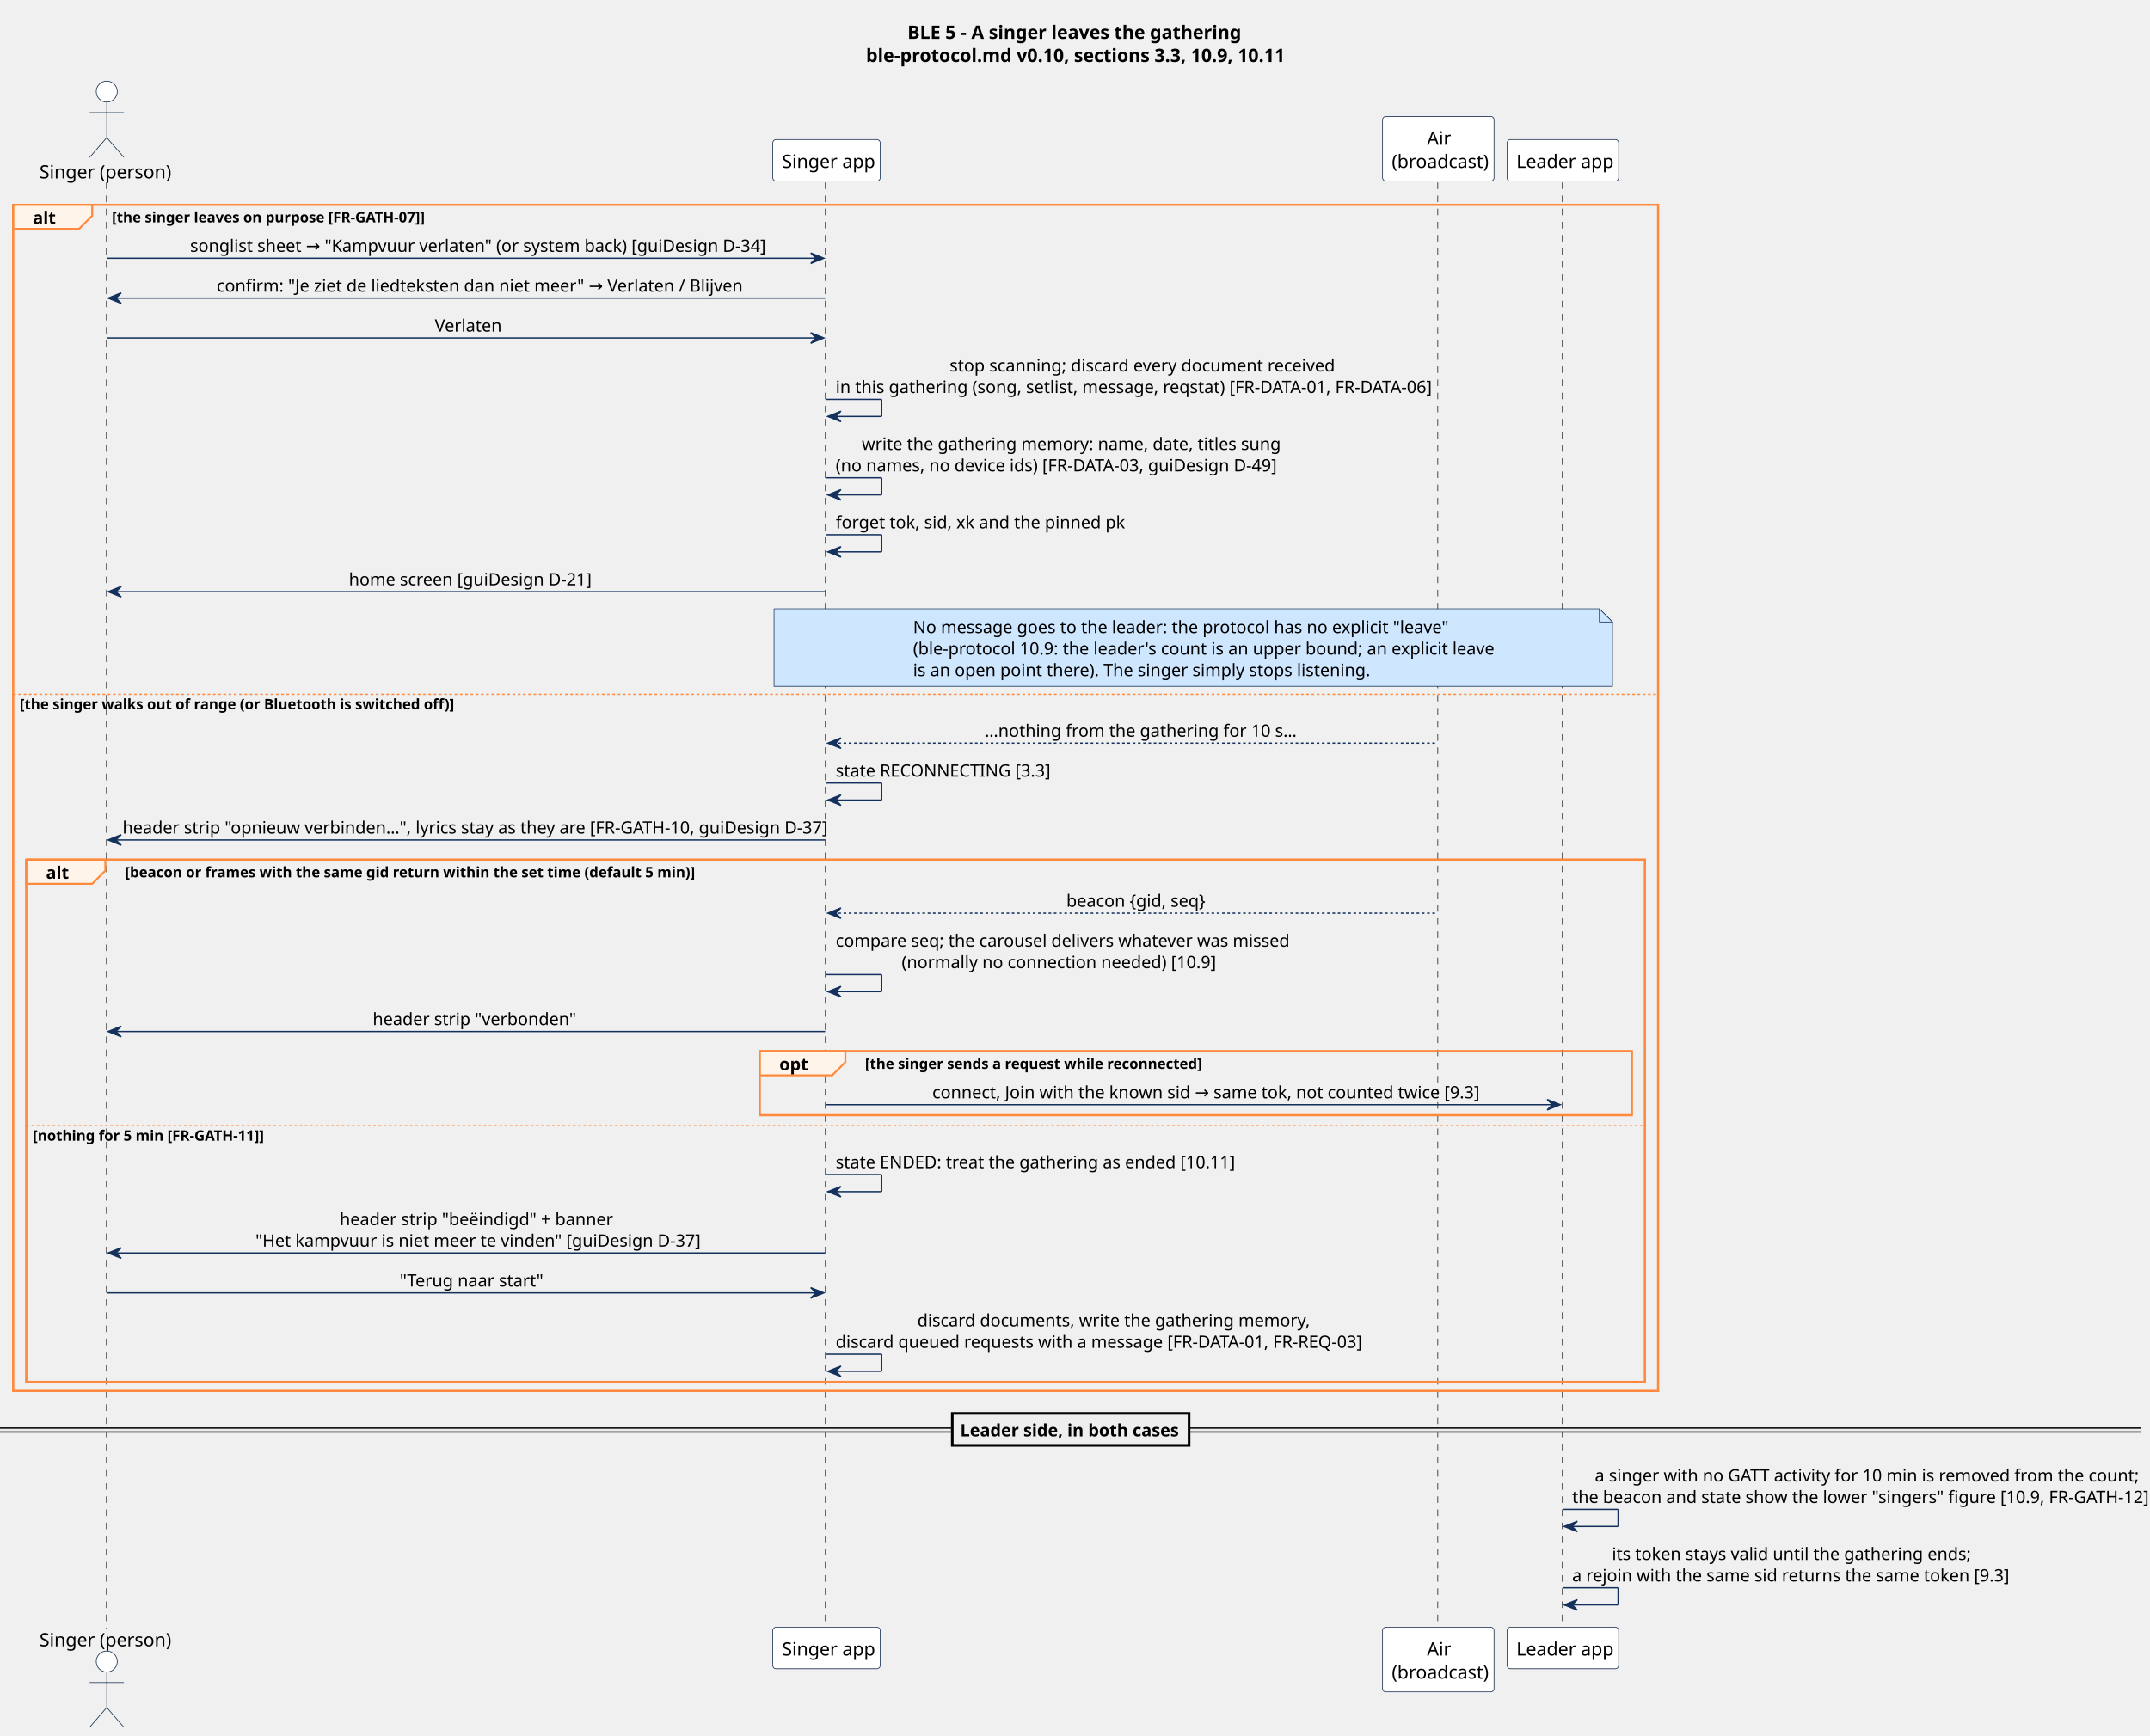
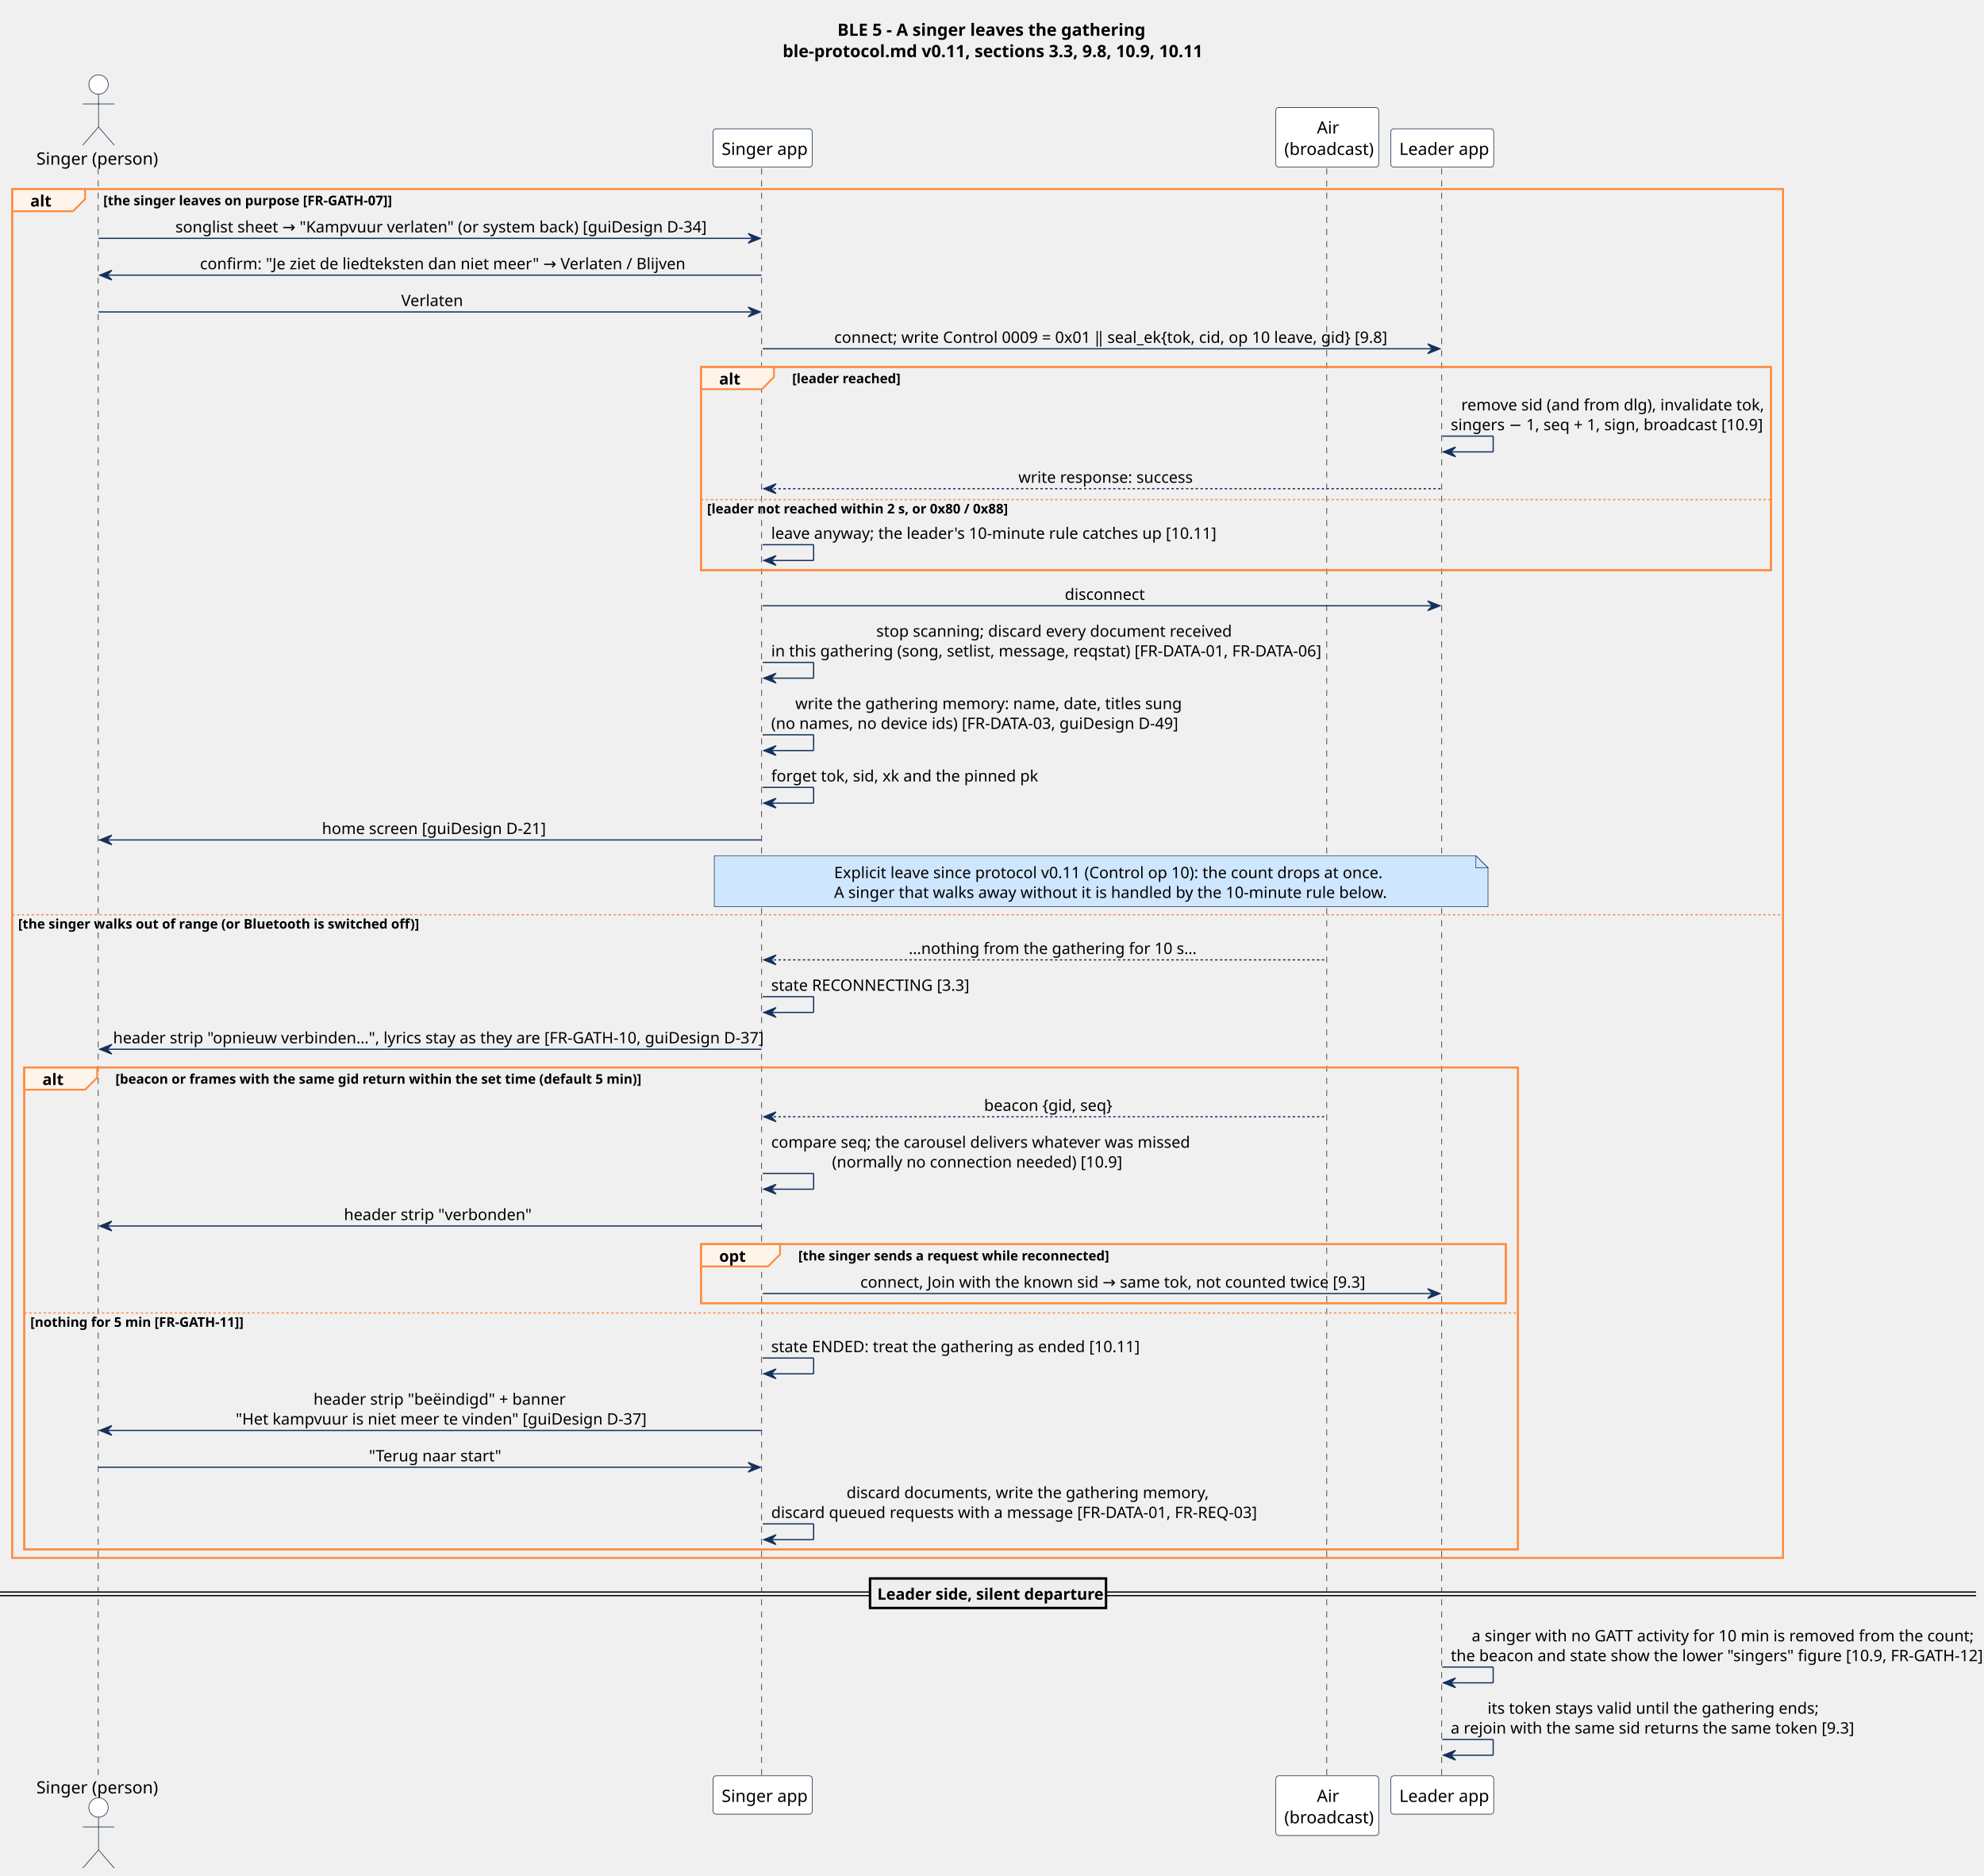
- <svg xmlns="http://www.w3.org/2000/svg" contentStyleType="text/css" height="1321px" preserveAspectRatio="none" style="width:1636px;height:1321px;background:#FFFFFF;" version="1.1" viewBox="0 0 1636 1321" width="1636px" zoomAndPan="magnify">
+ <svg xmlns="http://www.w3.org/2000/svg" contentStyleType="text/css" height="1547px" preserveAspectRatio="none" style="width:1636px;height:1547px;background:#FFFFFF;" version="1.1" viewBox="0 0 1636 1547" width="1636px" zoomAndPan="magnify">
  <defs />
  <g>
    <text fill="#000000" font-family="sans-serif" font-size="14" font-weight="bold" lengthAdjust="spacing" textLength="247.399" x="690.52" y="29.533">BLE 5 - A singer leaves the gathering</text>
-     <text fill="#000000" font-family="sans-serif" font-size="14" font-weight="bold" lengthAdjust="spacing" textLength="310.468" x="658.986" y="47.143">ble-protocol.md v0.10, sections 3.3, 10.9, 10.11</text>
-     <rect fill="none" height="902.867" style="stroke:#FF8A3D;stroke-width:1.5;" width="1251.698" x="10" y="155.828" />
-     <rect fill="none" height="397.406" style="stroke:#FF8A3D;stroke-width:1.5;" width="1231.698" x="20" y="654.289" />
-     <rect fill="none" height="48.703" style="stroke:#FF8A3D;stroke-width:1.5;" width="663.643" x="578.055" y="800.047" />
-     <line style="stroke:#181818;stroke-width:0.5;stroke-dasharray:5.0,5.0;" x1="81" x2="81" y1="138.828" y2="1239.453" />
-     <line style="stroke:#181818;stroke-width:0.5;stroke-dasharray:5.0,5.0;" x1="628.055" x2="628.055" y1="138.828" y2="1239.453" />
-     <line style="stroke:#181818;stroke-width:0.5;stroke-dasharray:5.0,5.0;" x1="1094.051" x2="1094.051" y1="138.828" y2="1239.453" />
-     <line style="stroke:#181818;stroke-width:0.5;stroke-dasharray:5.0,5.0;" x1="1188.857" x2="1188.857" y1="138.828" y2="1239.453" />
+     <text fill="#000000" font-family="sans-serif" font-size="14" font-weight="bold" lengthAdjust="spacing" textLength="337.709" x="645.366" y="47.143">ble-protocol.md v0.11, sections 3.3, 9.8, 10.9, 10.11</text>
+     <rect fill="none" height="1128.812" style="stroke:#FF8A3D;stroke-width:1.5;" width="1460.343" x="10" y="155.828" />
+     <rect fill="none" height="167.594" style="stroke:#FF8A3D;stroke-width:1.5;" width="882.288" x="578.055" y="302.586" />
+     <rect fill="none" height="397.406" style="stroke:#FF8A3D;stroke-width:1.5;" width="1231.698" x="20" y="880.234" />
+     <rect fill="none" height="48.703" style="stroke:#FF8A3D;stroke-width:1.5;" width="663.643" x="578.055" y="1025.992" />
+     <line style="stroke:#181818;stroke-width:0.5;stroke-dasharray:5.0,5.0;" x1="81" x2="81" y1="138.828" y2="1465.398" />
+     <line style="stroke:#181818;stroke-width:0.5;stroke-dasharray:5.0,5.0;" x1="628.055" x2="628.055" y1="138.828" y2="1465.398" />
+     <line style="stroke:#181818;stroke-width:0.5;stroke-dasharray:5.0,5.0;" x1="1094.051" x2="1094.051" y1="138.828" y2="1465.398" />
+     <line style="stroke:#181818;stroke-width:0.5;stroke-dasharray:5.0,5.0;" x1="1188.857" x2="1188.857" y1="138.828" y2="1465.398" />
    <text fill="#000000" font-family="sans-serif" font-size="14" lengthAdjust="spacing" textLength="96.489" x="30" y="135.752">Singer (person)</text>
    <ellipse cx="81.245" cy="69.719" fill="#FFFFFF" rx="8" ry="8" style="stroke:#0B2545;stroke-width:0.5;" />
    <path d="M81.245,77.719 L81.245,104.719 M68.245,85.719 L94.245,85.719 M81.245,104.719 L68.245,119.719 M81.245,104.719 L94.245,119.719 " fill="none" style="stroke:#0B2545;stroke-width:0.5;" />
-     <text fill="#000000" font-family="sans-serif" font-size="14" lengthAdjust="spacing" textLength="96.489" x="30" y="1252.986">Singer (person)</text>
-     <ellipse cx="81.245" cy="1264.562" fill="#FFFFFF" rx="8" ry="8" style="stroke:#0B2545;stroke-width:0.5;" />
-     <path d="M81.245,1272.562 L81.245,1299.562 M68.245,1280.562 L94.245,1280.562 M81.245,1299.562 L68.245,1314.562 M81.245,1299.562 L94.245,1314.562 " fill="none" style="stroke:#0B2545;stroke-width:0.5;" />
+     <text fill="#000000" font-family="sans-serif" font-size="14" lengthAdjust="spacing" textLength="96.489" x="30" y="1478.932">Singer (person)</text>
+     <ellipse cx="81.245" cy="1490.508" fill="#FFFFFF" rx="8" ry="8" style="stroke:#0B2545;stroke-width:0.5;" />
+     <path d="M81.245,1498.508 L81.245,1525.508 M68.245,1506.508 L94.245,1506.508 M81.245,1525.508 L68.245,1540.508 M81.245,1525.508 L94.245,1540.508 " fill="none" style="stroke:#0B2545;stroke-width:0.5;" />
    <rect fill="#FFFFFF" height="31.609" rx="2.5" ry="2.5" style="stroke:#0B2545;stroke-width:0.5;" width="81.717" x="588.055" y="106.219" />
    <text fill="#000000" font-family="sans-serif" font-size="14" lengthAdjust="spacing" textLength="67.717" x="595.055" y="127.752">Singer app</text>
-     <rect fill="#FFFFFF" height="31.609" rx="2.5" ry="2.5" style="stroke:#0B2545;stroke-width:0.5;" width="81.717" x="588.055" y="1238.453" />
-     <text fill="#000000" font-family="sans-serif" font-size="14" lengthAdjust="spacing" textLength="67.717" x="595.055" y="1259.986">Singer app</text>
+     <rect fill="#FFFFFF" height="31.609" rx="2.5" ry="2.5" style="stroke:#0B2545;stroke-width:0.5;" width="81.717" x="588.055" y="1464.398" />
+     <text fill="#000000" font-family="sans-serif" font-size="14" lengthAdjust="spacing" textLength="67.717" x="595.055" y="1485.932">Singer app</text>
    <rect fill="#FFFFFF" height="49.219" rx="2.5" ry="2.5" style="stroke:#0B2545;stroke-width:0.5;" width="84.807" x="1052.051" y="88.609" />
    <text fill="#000000" font-family="sans-serif" font-size="14" lengthAdjust="spacing" textLength="17.11" x="1085.899" y="110.143">Air</text>
    <text fill="#000000" font-family="sans-serif" font-size="14" lengthAdjust="spacing" textLength="70.807" x="1059.051" y="127.752">(broadcast)</text>
-     <rect fill="#FFFFFF" height="49.219" rx="2.5" ry="2.5" style="stroke:#0B2545;stroke-width:0.5;" width="84.807" x="1052.051" y="1238.453" />
-     <text fill="#000000" font-family="sans-serif" font-size="14" lengthAdjust="spacing" textLength="17.11" x="1085.899" y="1259.986">Air</text>
-     <text fill="#000000" font-family="sans-serif" font-size="14" lengthAdjust="spacing" textLength="70.807" x="1059.051" y="1277.596">(broadcast)</text>
+     <rect fill="#FFFFFF" height="49.219" rx="2.5" ry="2.5" style="stroke:#0B2545;stroke-width:0.5;" width="84.807" x="1052.051" y="1464.398" />
+     <text fill="#000000" font-family="sans-serif" font-size="14" lengthAdjust="spacing" textLength="17.11" x="1085.899" y="1485.932">Air</text>
+     <text fill="#000000" font-family="sans-serif" font-size="14" lengthAdjust="spacing" textLength="70.807" x="1059.051" y="1503.541">(broadcast)</text>
    <rect fill="#FFFFFF" height="31.609" rx="2.5" ry="2.5" style="stroke:#0B2545;stroke-width:0.5;" width="84.841" x="1146.857" y="106.219" />
    <text fill="#000000" font-family="sans-serif" font-size="14" lengthAdjust="spacing" textLength="70.841" x="1153.857" y="127.752">Leader app</text>
-     <rect fill="#FFFFFF" height="31.609" rx="2.5" ry="2.5" style="stroke:#0B2545;stroke-width:0.5;" width="84.841" x="1146.857" y="1238.453" />
-     <text fill="#000000" font-family="sans-serif" font-size="14" lengthAdjust="spacing" textLength="70.841" x="1153.857" y="1259.986">Leader app</text>
+     <rect fill="#FFFFFF" height="31.609" rx="2.5" ry="2.5" style="stroke:#0B2545;stroke-width:0.5;" width="84.841" x="1146.857" y="1464.398" />
+     <text fill="#000000" font-family="sans-serif" font-size="14" lengthAdjust="spacing" textLength="70.841" x="1153.857" y="1485.932">Leader app</text>
    <path d="M10,155.828 L70.171,155.828 L70.171,164.18 L60.171,174.18 L10,174.18 L10,155.828 " fill="#FFF4EA" style="stroke:#FF8A3D;stroke-width:1.5;" />
-     <rect fill="none" height="902.867" style="stroke:#FF8A3D;stroke-width:1.5;" width="1251.698" x="10" y="155.828" />
+     <rect fill="none" height="1128.812" style="stroke:#FF8A3D;stroke-width:1.5;" width="1460.343" x="10" y="155.828" />
    <text fill="#000000" font-family="sans-serif" font-size="13" font-weight="bold" lengthAdjust="spacing" textLength="15.171" x="25" y="170.323">alt</text>
    <text fill="#000000" font-family="sans-serif" font-size="11" font-weight="bold" lengthAdjust="spacing" textLength="238.364" x="85.171" y="169.247">[the singer leaves on purpose  [FR-GATH-07]]</text>
    <polygon fill="#13315C" points="616.914,192.531,626.914,196.531,616.914,200.531,620.914,196.531" style="stroke:#13315C;stroke-width:1;" />
    <line style="stroke:#13315C;stroke-width:1;" x1="81.245" x2="622.914" y1="196.531" y2="196.531" />
    <text fill="#000000" font-family="sans-serif" font-size="13" lengthAdjust="spacing" textLength="420.85" x="144.654" y="191.675">songlist sheet → "Kampvuur verlaten" (or system back)  [guiDesign D-34]</text>
    <polygon fill="#13315C" points="92.245,222.883,82.245,226.883,92.245,230.883,88.245,226.883" style="stroke:#13315C;stroke-width:1;" />
    <line style="stroke:#13315C;stroke-width:1;" x1="86.245" x2="627.914" y1="226.883" y2="226.883" />
    <text fill="#000000" font-family="sans-serif" font-size="13" lengthAdjust="spacing" textLength="380.415" x="164.872" y="222.026">confirm: "Je ziet de liedteksten dan niet meer" → Verlaten / Blijven</text>
    <polygon fill="#13315C" points="616.914,253.234,626.914,257.234,616.914,261.234,620.914,257.234" style="stroke:#13315C;stroke-width:1;" />
    <line style="stroke:#13315C;stroke-width:1;" x1="81.245" x2="622.914" y1="257.234" y2="257.234" />
    <text fill="#000000" font-family="sans-serif" font-size="13" lengthAdjust="spacing" textLength="48.42" x="330.869" y="252.378">Verlaten</text>
-     <line style="stroke:#13315C;stroke-width:1;" x1="628.914" x2="670.914" y1="303.938" y2="303.938" />
-     <line style="stroke:#13315C;stroke-width:1;" x1="670.914" x2="670.914" y1="303.938" y2="316.938" />
-     <line style="stroke:#13315C;stroke-width:1;" x1="629.914" x2="670.914" y1="316.938" y2="316.938" />
-     <polygon fill="#13315C" points="639.914,312.938,629.914,316.938,639.914,320.938,635.914,316.938" style="stroke:#13315C;stroke-width:1;" />
-     <text fill="#000000" font-family="sans-serif" font-size="13" lengthAdjust="spacing" textLength="278.205" x="722.581" y="282.729">stop scanning; discard every document received</text>
-     <text fill="#000000" font-family="sans-serif" font-size="13" lengthAdjust="spacing" textLength="451.541" x="635.914" y="299.081">in this gathering (song, setlist, message, reqstat)  [FR-DATA-01, FR-DATA-06]</text>
-     <line style="stroke:#13315C;stroke-width:1;" x1="628.914" x2="670.914" y1="363.641" y2="363.641" />
-     <line style="stroke:#13315C;stroke-width:1;" x1="670.914" x2="670.914" y1="363.641" y2="376.641" />
-     <line style="stroke:#13315C;stroke-width:1;" x1="629.914" x2="670.914" y1="376.641" y2="376.641" />
-     <polygon fill="#13315C" points="639.914,372.641,629.914,376.641,639.914,380.641,635.914,376.641" style="stroke:#13315C;stroke-width:1;" />
-     <text fill="#000000" font-family="sans-serif" font-size="13" lengthAdjust="spacing" textLength="295.534" x="655.769" y="342.433">write the gathering memory: name, date, titles sung</text>
-     <text fill="#000000" font-family="sans-serif" font-size="13" lengthAdjust="spacing" textLength="335.245" x="635.914" y="358.784">(no names, no device ids)  [FR-DATA-03, guiDesign D-49]</text>
-     <line style="stroke:#13315C;stroke-width:1;" x1="628.914" x2="670.914" y1="406.992" y2="406.992" />
-     <line style="stroke:#13315C;stroke-width:1;" x1="670.914" x2="670.914" y1="406.992" y2="419.992" />
-     <line style="stroke:#13315C;stroke-width:1;" x1="629.914" x2="670.914" y1="419.992" y2="419.992" />
-     <polygon fill="#13315C" points="639.914,415.992,629.914,419.992,639.914,423.992,635.914,419.992" style="stroke:#13315C;stroke-width:1;" />
-     <text fill="#000000" font-family="sans-serif" font-size="13" lengthAdjust="spacing" textLength="205.239" x="635.914" y="402.136">forget tok, sid, xk and the pinned pk</text>
-     <polygon fill="#13315C" points="92.245,446.344,82.245,450.344,92.245,454.344,88.245,450.344" style="stroke:#13315C;stroke-width:1;" />
-     <line style="stroke:#13315C;stroke-width:1;" x1="86.245" x2="627.914" y1="450.344" y2="450.344" />
-     <text fill="#000000" font-family="sans-serif" font-size="13" lengthAdjust="spacing" textLength="179.201" x="265.479" y="445.487">home screen  [guiDesign D-21]</text>
-     <path d="M589,463.344 L589,522.344 L1227,522.344 L1227,473.344 L1217,463.344 L589,463.344 " fill="#CFE6FF" style="stroke:#13315C;stroke-width:0.5;" />
-     <path d="M1217,463.344 L1217,473.344 L1227,473.344 L1217,463.344 " fill="#CFE6FF" style="stroke:#13315C;stroke-width:0.5;" />
-     <text fill="#000000" font-family="sans-serif" font-size="13" lengthAdjust="spacing" textLength="385.734" x="694.809" y="481.839">No message goes to the leader: the protocol has no explicit "leave"</text>
-     <text fill="#000000" font-family="sans-serif" font-size="13" lengthAdjust="spacing" textLength="418.025" x="694.809" y="498.19">(ble-protocol 10.9: the leader's count is an upper bound; an explicit leave</text>
-     <text fill="#000000" font-family="sans-serif" font-size="13" lengthAdjust="spacing" textLength="328.06" x="694.809" y="514.542">is an open point there). The singer simply stops listening.</text>
-     <line style="stroke:#FF8A3D;stroke-width:1;stroke-dasharray:2.0,2.0;" x1="10" x2="1261.698" y1="528.398" y2="528.398" />
-     <text fill="#000000" font-family="sans-serif" font-size="11" font-weight="bold" lengthAdjust="spacing" textLength="314.735" x="15" y="539.817">[the singer walks out of range (or Bluetooth is switched off)]</text>
-     <polygon fill="#13315C" points="639.914,561.586,629.914,565.586,639.914,569.586,635.914,565.586" style="stroke:#13315C;stroke-width:1;" />
-     <line style="stroke:#13315C;stroke-width:1;stroke-dasharray:2.0,2.0;" x1="633.914" x2="1093.454" y1="565.586" y2="565.586" />
-     <text fill="#000000" font-family="sans-serif" font-size="13" lengthAdjust="spacing" textLength="224.732" x="749.318" y="560.73">…nothing from the gathering for 10 s…</text>
-     <line style="stroke:#13315C;stroke-width:1;" x1="628.914" x2="670.914" y1="595.938" y2="595.938" />
-     <line style="stroke:#13315C;stroke-width:1;" x1="670.914" x2="670.914" y1="595.938" y2="608.938" />
-     <line style="stroke:#13315C;stroke-width:1;" x1="629.914" x2="670.914" y1="608.938" y2="608.938" />
-     <polygon fill="#13315C" points="639.914,604.938,629.914,608.938,639.914,612.938,635.914,608.938" style="stroke:#13315C;stroke-width:1;" />
-     <text fill="#000000" font-family="sans-serif" font-size="13" lengthAdjust="spacing" textLength="169.762" x="635.914" y="591.081">state RECONNECTING  [3.3]</text>
-     <polygon fill="#13315C" points="92.245,635.289,82.245,639.289,92.245,643.289,88.245,639.289" style="stroke:#13315C;stroke-width:1;" />
-     <line style="stroke:#13315C;stroke-width:1;" x1="86.245" x2="627.914" y1="639.289" y2="639.289" />
-     <text fill="#000000" font-family="sans-serif" font-size="13" lengthAdjust="spacing" textLength="523.669" x="93.245" y="634.433">header strip "opnieuw verbinden…", lyrics stay as they are  [FR-GATH-10, guiDesign D-37]</text>
-     <path d="M20,654.289 L80.171,654.289 L80.171,662.641 L70.171,672.641 L20,672.641 L20,654.289 " fill="#FFF4EA" style="stroke:#FF8A3D;stroke-width:1.5;" />
-     <rect fill="none" height="397.406" style="stroke:#FF8A3D;stroke-width:1.5;" width="1231.698" x="20" y="654.289" />
-     <text fill="#000000" font-family="sans-serif" font-size="13" font-weight="bold" lengthAdjust="spacing" textLength="15.171" x="35" y="668.784">alt</text>
-     <text fill="#000000" font-family="sans-serif" font-size="11" font-weight="bold" lengthAdjust="spacing" textLength="406.447" x="95.171" y="667.708">[beacon or frames with the same gid return within the set time (default 5 min)]</text>
-     <polygon fill="#13315C" points="639.914,690.992,629.914,694.992,639.914,698.992,635.914,694.992" style="stroke:#13315C;stroke-width:1;" />
-     <line style="stroke:#13315C;stroke-width:1;stroke-dasharray:2.0,2.0;" x1="633.914" x2="1093.454" y1="694.992" y2="694.992" />
-     <text fill="#000000" font-family="sans-serif" font-size="13" lengthAdjust="spacing" textLength="100.477" x="811.445" y="690.136">beacon {gid, seq}</text>
-     <line style="stroke:#13315C;stroke-width:1;" x1="628.914" x2="670.914" y1="741.695" y2="741.695" />
-     <line style="stroke:#13315C;stroke-width:1;" x1="670.914" x2="670.914" y1="741.695" y2="754.695" />
-     <line style="stroke:#13315C;stroke-width:1;" x1="629.914" x2="670.914" y1="754.695" y2="754.695" />
-     <polygon fill="#13315C" points="639.914,750.695,629.914,754.695,639.914,758.695,635.914,754.695" style="stroke:#13315C;stroke-width:1;" />
-     <text fill="#000000" font-family="sans-serif" font-size="13" lengthAdjust="spacing" textLength="329.481" x="635.914" y="720.487">compare seq; the carousel delivers whatever was missed</text>
-     <text fill="#000000" font-family="sans-serif" font-size="13" lengthAdjust="spacing" textLength="229.087" x="686.111" y="736.839">(normally no connection needed)  [10.9]</text>
-     <polygon fill="#13315C" points="92.245,781.047,82.245,785.047,92.245,789.047,88.245,785.047" style="stroke:#13315C;stroke-width:1;" />
-     <line style="stroke:#13315C;stroke-width:1;" x1="86.245" x2="627.914" y1="785.047" y2="785.047" />
-     <text fill="#000000" font-family="sans-serif" font-size="13" lengthAdjust="spacing" textLength="142.93" x="283.614" y="780.19">header strip "verbonden"</text>
-     <path d="M578.055,800.047 L643.266,800.047 L643.266,808.398 L633.266,818.398 L578.055,818.398 L578.055,800.047 " fill="#FFF4EA" style="stroke:#FF8A3D;stroke-width:1.5;" />
-     <rect fill="none" height="48.703" style="stroke:#FF8A3D;stroke-width:1.5;" width="663.643" x="578.055" y="800.047" />
-     <text fill="#000000" font-family="sans-serif" font-size="13" font-weight="bold" lengthAdjust="spacing" textLength="20.211" x="593.055" y="814.542">opt</text>
-     <text fill="#000000" font-family="sans-serif" font-size="11" font-weight="bold" lengthAdjust="spacing" textLength="245.733" x="658.266" y="813.466">[the singer sends a request while reconnected]</text>
-     <polygon fill="#13315C" points="1177.278,836.75,1187.278,840.75,1177.278,844.75,1181.278,840.75" style="stroke:#13315C;stroke-width:1;" />
-     <line style="stroke:#13315C;stroke-width:1;" x1="628.914" x2="1183.278" y1="840.75" y2="840.75" />
-     <text fill="#000000" font-family="sans-serif" font-size="13" lengthAdjust="spacing" textLength="399.382" x="709.405" y="835.894">connect, Join with the known sid → same tok, not counted twice  [9.3]</text>
-     <line style="stroke:#FF8A3D;stroke-width:1;stroke-dasharray:2.0,2.0;" x1="20" x2="1251.698" y1="856.75" y2="856.75" />
-     <text fill="#000000" font-family="sans-serif" font-size="11" font-weight="bold" lengthAdjust="spacing" textLength="175.973" x="25" y="868.169">[nothing for 5 min  [FR-GATH-11]]</text>
-     <line style="stroke:#13315C;stroke-width:1;" x1="628.914" x2="670.914" y1="893.938" y2="893.938" />
-     <line style="stroke:#13315C;stroke-width:1;" x1="670.914" x2="670.914" y1="893.938" y2="906.938" />
-     <line style="stroke:#13315C;stroke-width:1;" x1="629.914" x2="670.914" y1="906.938" y2="906.938" />
-     <polygon fill="#13315C" points="639.914,902.938,629.914,906.938,639.914,910.938,635.914,906.938" style="stroke:#13315C;stroke-width:1;" />
-     <text fill="#000000" font-family="sans-serif" font-size="13" lengthAdjust="spacing" textLength="294.125" x="635.914" y="889.081">state ENDED: treat the gathering as ended  [10.11]</text>
-     <polygon fill="#13315C" points="92.245,949.641,82.245,953.641,92.245,957.641,88.245,953.641" style="stroke:#13315C;stroke-width:1;" />
-     <line style="stroke:#13315C;stroke-width:1;" x1="86.245" x2="627.914" y1="953.641" y2="953.641" />
-     <text fill="#000000" font-family="sans-serif" font-size="13" lengthAdjust="spacing" textLength="193.172" x="258.493" y="932.433">header strip "beëindigd" + banner</text>
-     <text fill="#000000" font-family="sans-serif" font-size="13" lengthAdjust="spacing" textLength="321.375" x="194.391" y="948.784">"Het kampvuur is niet meer te vinden"  [guiDesign D-37]</text>
-     <polygon fill="#13315C" points="616.914,979.992,626.914,983.992,616.914,987.992,620.914,983.992" style="stroke:#13315C;stroke-width:1;" />
-     <line style="stroke:#13315C;stroke-width:1;" x1="81.245" x2="622.914" y1="983.992" y2="983.992" />
-     <text fill="#000000" font-family="sans-serif" font-size="13" lengthAdjust="spacing" textLength="101.715" x="304.222" y="979.136">"Terug naar start"</text>
-     <line style="stroke:#13315C;stroke-width:1;" x1="628.914" x2="670.914" y1="1030.695" y2="1030.695" />
-     <line style="stroke:#13315C;stroke-width:1;" x1="670.914" x2="670.914" y1="1030.695" y2="1043.695" />
-     <line style="stroke:#13315C;stroke-width:1;" x1="629.914" x2="670.914" y1="1043.695" y2="1043.695" />
-     <polygon fill="#13315C" points="639.914,1039.695,629.914,1043.695,639.914,1047.695,635.914,1043.695" style="stroke:#13315C;stroke-width:1;" />
-     <text fill="#000000" font-family="sans-serif" font-size="13" lengthAdjust="spacing" textLength="277.456" x="698.041" y="1009.487">discard documents, write the gathering memory,</text>
-     <text fill="#000000" font-family="sans-serif" font-size="13" lengthAdjust="spacing" textLength="401.711" x="635.914" y="1025.839">discard queued requests with a message  [FR-DATA-01, FR-REQ-03]</text>
-     <rect fill="#EEEEEE" height="3" style="stroke:#EEEEEE;stroke-width:1;" width="1629.44" x="0" y="1086.871" />
-     <line style="stroke:#000000;stroke-width:1;" x1="0" x2="1629.44" y1="1086.871" y2="1086.871" />
-     <line style="stroke:#000000;stroke-width:1;" x1="0" x2="1629.44" y1="1089.871" y2="1089.871" />
-     <rect fill="#EEEEEE" height="24.352" style="stroke:#000000;stroke-width:2;" width="180.169" x="724.636" y="1075.695" />
-     <text fill="#000000" font-family="sans-serif" font-size="13" font-weight="bold" lengthAdjust="spacing" textLength="162.557" x="730.636" y="1093.19">Leader side, in both cases</text>
-     <line style="stroke:#13315C;stroke-width:1;" x1="1189.278" x2="1231.278" y1="1148.75" y2="1148.75" />
-     <line style="stroke:#13315C;stroke-width:1;" x1="1231.278" x2="1231.278" y1="1148.75" y2="1161.75" />
-     <line style="stroke:#13315C;stroke-width:1;" x1="1190.278" x2="1231.278" y1="1161.75" y2="1161.75" />
-     <polygon fill="#13315C" points="1200.278,1157.75,1190.278,1161.75,1200.278,1165.75,1196.278,1161.75" style="stroke:#13315C;stroke-width:1;" />
-     <text fill="#000000" font-family="sans-serif" font-size="13" lengthAdjust="spacing" textLength="391.593" x="1213.562" y="1127.542">a singer with no GATT activity for 10 min is removed from the count;</text>
-     <text fill="#000000" font-family="sans-serif" font-size="13" lengthAdjust="spacing" textLength="426.163" x="1196.278" y="1143.894">the beacon and state show the lower "singers" figure  [10.9, FR-GATH-12]</text>
-     <line style="stroke:#13315C;stroke-width:1;" x1="1189.278" x2="1231.278" y1="1208.453" y2="1208.453" />
-     <line style="stroke:#13315C;stroke-width:1;" x1="1231.278" x2="1231.278" y1="1208.453" y2="1221.453" />
-     <line style="stroke:#13315C;stroke-width:1;" x1="1190.278" x2="1231.278" y1="1221.453" y2="1221.453" />
-     <polygon fill="#13315C" points="1200.278,1217.453,1190.278,1221.453,1200.278,1225.453,1196.278,1221.453" style="stroke:#13315C;stroke-width:1;" />
-     <text fill="#000000" font-family="sans-serif" font-size="13" lengthAdjust="spacing" textLength="255.093" x="1226.617" y="1187.245">its token stays valid until the gathering ends;</text>
-     <text fill="#000000" font-family="sans-serif" font-size="13" lengthAdjust="spacing" textLength="315.771" x="1196.278" y="1203.597">a rejoin with the same sid returns the same token  [9.3]</text>
+     <polygon fill="#13315C" points="1177.278,283.586,1187.278,287.586,1177.278,291.586,1181.278,287.586" style="stroke:#13315C;stroke-width:1;" />
+     <line style="stroke:#13315C;stroke-width:1;" x1="628.914" x2="1183.278" y1="287.586" y2="287.586" />
+     <text fill="#000000" font-family="sans-serif" font-size="13" lengthAdjust="spacing" textLength="442.368" x="687.912" y="282.729">connect; write Control 0009 = 0x01 ‖ seal_ek{tok, cid, op 10 leave, gid}  [9.8]</text>
+     <path d="M578.055,302.586 L638.226,302.586 L638.226,310.938 L628.226,320.938 L578.055,320.938 L578.055,302.586 " fill="#FFF4EA" style="stroke:#FF8A3D;stroke-width:1.5;" />
+     <rect fill="none" height="167.594" style="stroke:#FF8A3D;stroke-width:1.5;" width="882.288" x="578.055" y="302.586" />
+     <text fill="#000000" font-family="sans-serif" font-size="13" font-weight="bold" lengthAdjust="spacing" textLength="15.171" x="593.055" y="317.081">alt</text>
+     <text fill="#000000" font-family="sans-serif" font-size="11" font-weight="bold" lengthAdjust="spacing" textLength="84.981" x="653.226" y="316.005">[leader reached]</text>
+     <line style="stroke:#13315C;stroke-width:1;" x1="1189.278" x2="1231.278" y1="359.641" y2="359.641" />
+     <line style="stroke:#13315C;stroke-width:1;" x1="1231.278" x2="1231.278" y1="359.641" y2="372.641" />
+     <line style="stroke:#13315C;stroke-width:1;" x1="1190.278" x2="1231.278" y1="372.641" y2="372.641" />
+     <polygon fill="#13315C" points="1200.278,368.641,1190.278,372.641,1200.278,376.641,1196.278,372.641" style="stroke:#13315C;stroke-width:1;" />
+     <text fill="#000000" font-family="sans-serif" font-size="13" lengthAdjust="spacing" textLength="234.825" x="1204.898" y="338.433">remove sid (and from dlg), invalidate tok,</text>
+     <text fill="#000000" font-family="sans-serif" font-size="13" lengthAdjust="spacing" textLength="252.065" x="1196.278" y="354.784">singers − 1, seq + 1, sign, broadcast  [10.9]</text>
+     <polygon fill="#13315C" points="639.914,398.992,629.914,402.992,639.914,406.992,635.914,402.992" style="stroke:#13315C;stroke-width:1;" />
+     <line style="stroke:#13315C;stroke-width:1;stroke-dasharray:2.0,2.0;" x1="633.914" x2="1188.278" y1="402.992" y2="402.992" />
+     <text fill="#000000" font-family="sans-serif" font-size="13" lengthAdjust="spacing" textLength="138.722" x="839.735" y="398.136">write response: success</text>
+     <line style="stroke:#FF8A3D;stroke-width:1;stroke-dasharray:2.0,2.0;" x1="578.055" x2="1460.343" y1="411.992" y2="411.992" />
+     <text fill="#000000" font-family="sans-serif" font-size="11" font-weight="bold" lengthAdjust="spacing" textLength="236.591" x="583.055" y="423.411">[leader not reached within 2 s, or 0x80 / 0x88]</text>
+     <line style="stroke:#13315C;stroke-width:1;" x1="628.914" x2="670.914" y1="449.18" y2="449.18" />
+     <line style="stroke:#13315C;stroke-width:1;" x1="670.914" x2="670.914" y1="449.18" y2="462.18" />
+     <line style="stroke:#13315C;stroke-width:1;" x1="629.914" x2="670.914" y1="462.18" y2="462.18" />
+     <polygon fill="#13315C" points="639.914,458.18,629.914,462.18,639.914,466.18,635.914,462.18" style="stroke:#13315C;stroke-width:1;" />
+     <text fill="#000000" font-family="sans-serif" font-size="13" lengthAdjust="spacing" textLength="352.968" x="635.914" y="444.323">leave anyway; the leader's 10-minute rule catches up  [10.11]</text>
+     <polygon fill="#13315C" points="1177.278,495.531,1187.278,499.531,1177.278,503.531,1181.278,499.531" style="stroke:#13315C;stroke-width:1;" />
+     <line style="stroke:#13315C;stroke-width:1;" x1="628.914" x2="1183.278" y1="499.531" y2="499.531" />
+     <text fill="#000000" font-family="sans-serif" font-size="13" lengthAdjust="spacing" textLength="62.15" x="878.021" y="494.675">disconnect</text>
+     <line style="stroke:#13315C;stroke-width:1;" x1="628.914" x2="670.914" y1="546.234" y2="546.234" />
+     <line style="stroke:#13315C;stroke-width:1;" x1="670.914" x2="670.914" y1="546.234" y2="559.234" />
+     <line style="stroke:#13315C;stroke-width:1;" x1="629.914" x2="670.914" y1="559.234" y2="559.234" />
+     <polygon fill="#13315C" points="639.914,555.234,629.914,559.234,639.914,563.234,635.914,559.234" style="stroke:#13315C;stroke-width:1;" />
+     <text fill="#000000" font-family="sans-serif" font-size="13" lengthAdjust="spacing" textLength="278.205" x="722.581" y="525.026">stop scanning; discard every document received</text>
+     <text fill="#000000" font-family="sans-serif" font-size="13" lengthAdjust="spacing" textLength="451.541" x="635.914" y="541.378">in this gathering (song, setlist, message, reqstat)  [FR-DATA-01, FR-DATA-06]</text>
+     <line style="stroke:#13315C;stroke-width:1;" x1="628.914" x2="670.914" y1="605.938" y2="605.938" />
+     <line style="stroke:#13315C;stroke-width:1;" x1="670.914" x2="670.914" y1="605.938" y2="618.938" />
+     <line style="stroke:#13315C;stroke-width:1;" x1="629.914" x2="670.914" y1="618.938" y2="618.938" />
+     <polygon fill="#13315C" points="639.914,614.938,629.914,618.938,639.914,622.938,635.914,618.938" style="stroke:#13315C;stroke-width:1;" />
+     <text fill="#000000" font-family="sans-serif" font-size="13" lengthAdjust="spacing" textLength="295.534" x="655.769" y="584.73">write the gathering memory: name, date, titles sung</text>
+     <text fill="#000000" font-family="sans-serif" font-size="13" lengthAdjust="spacing" textLength="335.245" x="635.914" y="601.081">(no names, no device ids)  [FR-DATA-03, guiDesign D-49]</text>
+     <line style="stroke:#13315C;stroke-width:1;" x1="628.914" x2="670.914" y1="649.289" y2="649.289" />
+     <line style="stroke:#13315C;stroke-width:1;" x1="670.914" x2="670.914" y1="649.289" y2="662.289" />
+     <line style="stroke:#13315C;stroke-width:1;" x1="629.914" x2="670.914" y1="662.289" y2="662.289" />
+     <polygon fill="#13315C" points="639.914,658.289,629.914,662.289,639.914,666.289,635.914,662.289" style="stroke:#13315C;stroke-width:1;" />
+     <text fill="#000000" font-family="sans-serif" font-size="13" lengthAdjust="spacing" textLength="205.239" x="635.914" y="644.433">forget tok, sid, xk and the pinned pk</text>
+     <polygon fill="#13315C" points="92.245,688.641,82.245,692.641,92.245,696.641,88.245,692.641" style="stroke:#13315C;stroke-width:1;" />
+     <line style="stroke:#13315C;stroke-width:1;" x1="86.245" x2="627.914" y1="692.641" y2="692.641" />
+     <text fill="#000000" font-family="sans-serif" font-size="13" lengthAdjust="spacing" textLength="179.201" x="265.479" y="687.784">home screen  [guiDesign D-21]</text>
+     <path d="M589,705.641 L589,747.641 L1227,747.641 L1227,715.641 L1217,705.641 L589,705.641 " fill="#CFE6FF" style="stroke:#13315C;stroke-width:0.5;" />
+     <path d="M1217,705.641 L1217,715.641 L1227,715.641 L1217,705.641 " fill="#CFE6FF" style="stroke:#13315C;stroke-width:0.5;" />
+     <text fill="#000000" font-family="sans-serif" font-size="13" lengthAdjust="spacing" textLength="432.129" x="687.757" y="724.136">Explicit leave since protocol v0.11 (Control op 10): the count drops at once.</text>
+     <text fill="#000000" font-family="sans-serif" font-size="13" lengthAdjust="spacing" textLength="427.781" x="687.757" y="740.487">A singer that walks away without it is handled by the 10-minute rule below.</text>
+     <line style="stroke:#FF8A3D;stroke-width:1;stroke-dasharray:2.0,2.0;" x1="10" x2="1470.343" y1="754.344" y2="754.344" />
+     <text fill="#000000" font-family="sans-serif" font-size="11" font-weight="bold" lengthAdjust="spacing" textLength="314.735" x="15" y="765.763">[the singer walks out of range (or Bluetooth is switched off)]</text>
+     <polygon fill="#13315C" points="639.914,787.531,629.914,791.531,639.914,795.531,635.914,791.531" style="stroke:#13315C;stroke-width:1;" />
+     <line style="stroke:#13315C;stroke-width:1;stroke-dasharray:2.0,2.0;" x1="633.914" x2="1093.454" y1="791.531" y2="791.531" />
+     <text fill="#000000" font-family="sans-serif" font-size="13" lengthAdjust="spacing" textLength="224.732" x="749.318" y="786.675">…nothing from the gathering for 10 s…</text>
+     <line style="stroke:#13315C;stroke-width:1;" x1="628.914" x2="670.914" y1="821.883" y2="821.883" />
+     <line style="stroke:#13315C;stroke-width:1;" x1="670.914" x2="670.914" y1="821.883" y2="834.883" />
+     <line style="stroke:#13315C;stroke-width:1;" x1="629.914" x2="670.914" y1="834.883" y2="834.883" />
+     <polygon fill="#13315C" points="639.914,830.883,629.914,834.883,639.914,838.883,635.914,834.883" style="stroke:#13315C;stroke-width:1;" />
+     <text fill="#000000" font-family="sans-serif" font-size="13" lengthAdjust="spacing" textLength="169.762" x="635.914" y="817.026">state RECONNECTING  [3.3]</text>
+     <polygon fill="#13315C" points="92.245,861.234,82.245,865.234,92.245,869.234,88.245,865.234" style="stroke:#13315C;stroke-width:1;" />
+     <line style="stroke:#13315C;stroke-width:1;" x1="86.245" x2="627.914" y1="865.234" y2="865.234" />
+     <text fill="#000000" font-family="sans-serif" font-size="13" lengthAdjust="spacing" textLength="523.669" x="93.245" y="860.378">header strip "opnieuw verbinden…", lyrics stay as they are  [FR-GATH-10, guiDesign D-37]</text>
+     <path d="M20,880.234 L80.171,880.234 L80.171,888.586 L70.171,898.586 L20,898.586 L20,880.234 " fill="#FFF4EA" style="stroke:#FF8A3D;stroke-width:1.5;" />
+     <rect fill="none" height="397.406" style="stroke:#FF8A3D;stroke-width:1.5;" width="1231.698" x="20" y="880.234" />
+     <text fill="#000000" font-family="sans-serif" font-size="13" font-weight="bold" lengthAdjust="spacing" textLength="15.171" x="35" y="894.73">alt</text>
+     <text fill="#000000" font-family="sans-serif" font-size="11" font-weight="bold" lengthAdjust="spacing" textLength="406.447" x="95.171" y="893.653">[beacon or frames with the same gid return within the set time (default 5 min)]</text>
+     <polygon fill="#13315C" points="639.914,916.938,629.914,920.938,639.914,924.938,635.914,920.938" style="stroke:#13315C;stroke-width:1;" />
+     <line style="stroke:#13315C;stroke-width:1;stroke-dasharray:2.0,2.0;" x1="633.914" x2="1093.454" y1="920.938" y2="920.938" />
+     <text fill="#000000" font-family="sans-serif" font-size="13" lengthAdjust="spacing" textLength="100.477" x="811.445" y="916.081">beacon {gid, seq}</text>
+     <line style="stroke:#13315C;stroke-width:1;" x1="628.914" x2="670.914" y1="967.641" y2="967.641" />
+     <line style="stroke:#13315C;stroke-width:1;" x1="670.914" x2="670.914" y1="967.641" y2="980.641" />
+     <line style="stroke:#13315C;stroke-width:1;" x1="629.914" x2="670.914" y1="980.641" y2="980.641" />
+     <polygon fill="#13315C" points="639.914,976.641,629.914,980.641,639.914,984.641,635.914,980.641" style="stroke:#13315C;stroke-width:1;" />
+     <text fill="#000000" font-family="sans-serif" font-size="13" lengthAdjust="spacing" textLength="329.481" x="635.914" y="946.433">compare seq; the carousel delivers whatever was missed</text>
+     <text fill="#000000" font-family="sans-serif" font-size="13" lengthAdjust="spacing" textLength="229.087" x="686.111" y="962.784">(normally no connection needed)  [10.9]</text>
+     <polygon fill="#13315C" points="92.245,1006.992,82.245,1010.992,92.245,1014.992,88.245,1010.992" style="stroke:#13315C;stroke-width:1;" />
+     <line style="stroke:#13315C;stroke-width:1;" x1="86.245" x2="627.914" y1="1010.992" y2="1010.992" />
+     <text fill="#000000" font-family="sans-serif" font-size="13" lengthAdjust="spacing" textLength="142.93" x="283.614" y="1006.136">header strip "verbonden"</text>
+     <path d="M578.055,1025.992 L643.266,1025.992 L643.266,1034.344 L633.266,1044.344 L578.055,1044.344 L578.055,1025.992 " fill="#FFF4EA" style="stroke:#FF8A3D;stroke-width:1.5;" />
+     <rect fill="none" height="48.703" style="stroke:#FF8A3D;stroke-width:1.5;" width="663.643" x="578.055" y="1025.992" />
+     <text fill="#000000" font-family="sans-serif" font-size="13" font-weight="bold" lengthAdjust="spacing" textLength="20.211" x="593.055" y="1040.487">opt</text>
+     <text fill="#000000" font-family="sans-serif" font-size="11" font-weight="bold" lengthAdjust="spacing" textLength="245.733" x="658.266" y="1039.411">[the singer sends a request while reconnected]</text>
+     <polygon fill="#13315C" points="1177.278,1062.695,1187.278,1066.695,1177.278,1070.695,1181.278,1066.695" style="stroke:#13315C;stroke-width:1;" />
+     <line style="stroke:#13315C;stroke-width:1;" x1="628.914" x2="1183.278" y1="1066.695" y2="1066.695" />
+     <text fill="#000000" font-family="sans-serif" font-size="13" lengthAdjust="spacing" textLength="399.382" x="709.405" y="1061.839">connect, Join with the known sid → same tok, not counted twice  [9.3]</text>
+     <line style="stroke:#FF8A3D;stroke-width:1;stroke-dasharray:2.0,2.0;" x1="20" x2="1251.698" y1="1082.695" y2="1082.695" />
+     <text fill="#000000" font-family="sans-serif" font-size="11" font-weight="bold" lengthAdjust="spacing" textLength="175.973" x="25" y="1094.114">[nothing for 5 min  [FR-GATH-11]]</text>
+     <line style="stroke:#13315C;stroke-width:1;" x1="628.914" x2="670.914" y1="1119.883" y2="1119.883" />
+     <line style="stroke:#13315C;stroke-width:1;" x1="670.914" x2="670.914" y1="1119.883" y2="1132.883" />
+     <line style="stroke:#13315C;stroke-width:1;" x1="629.914" x2="670.914" y1="1132.883" y2="1132.883" />
+     <polygon fill="#13315C" points="639.914,1128.883,629.914,1132.883,639.914,1136.883,635.914,1132.883" style="stroke:#13315C;stroke-width:1;" />
+     <text fill="#000000" font-family="sans-serif" font-size="13" lengthAdjust="spacing" textLength="294.125" x="635.914" y="1115.026">state ENDED: treat the gathering as ended  [10.11]</text>
+     <polygon fill="#13315C" points="92.245,1175.586,82.245,1179.586,92.245,1183.586,88.245,1179.586" style="stroke:#13315C;stroke-width:1;" />
+     <line style="stroke:#13315C;stroke-width:1;" x1="86.245" x2="627.914" y1="1179.586" y2="1179.586" />
+     <text fill="#000000" font-family="sans-serif" font-size="13" lengthAdjust="spacing" textLength="193.172" x="258.493" y="1158.378">header strip "beëindigd" + banner</text>
+     <text fill="#000000" font-family="sans-serif" font-size="13" lengthAdjust="spacing" textLength="321.375" x="194.391" y="1174.729">"Het kampvuur is niet meer te vinden"  [guiDesign D-37]</text>
+     <polygon fill="#13315C" points="616.914,1205.938,626.914,1209.938,616.914,1213.938,620.914,1209.938" style="stroke:#13315C;stroke-width:1;" />
+     <line style="stroke:#13315C;stroke-width:1;" x1="81.245" x2="622.914" y1="1209.938" y2="1209.938" />
+     <text fill="#000000" font-family="sans-serif" font-size="13" lengthAdjust="spacing" textLength="101.715" x="304.222" y="1205.081">"Terug naar start"</text>
+     <line style="stroke:#13315C;stroke-width:1;" x1="628.914" x2="670.914" y1="1256.641" y2="1256.641" />
+     <line style="stroke:#13315C;stroke-width:1;" x1="670.914" x2="670.914" y1="1256.641" y2="1269.641" />
+     <line style="stroke:#13315C;stroke-width:1;" x1="629.914" x2="670.914" y1="1269.641" y2="1269.641" />
+     <polygon fill="#13315C" points="639.914,1265.641,629.914,1269.641,639.914,1273.641,635.914,1269.641" style="stroke:#13315C;stroke-width:1;" />
+     <text fill="#000000" font-family="sans-serif" font-size="13" lengthAdjust="spacing" textLength="277.456" x="698.041" y="1235.433">discard documents, write the gathering memory,</text>
+     <text fill="#000000" font-family="sans-serif" font-size="13" lengthAdjust="spacing" textLength="401.711" x="635.914" y="1251.784">discard queued requests with a message  [FR-DATA-01, FR-REQ-03]</text>
+     <rect fill="#EEEEEE" height="3" style="stroke:#EEEEEE;stroke-width:1;" width="1629.44" x="0" y="1312.816" />
+     <line style="stroke:#000000;stroke-width:1;" x1="0" x2="1629.44" y1="1312.816" y2="1312.816" />
+     <line style="stroke:#000000;stroke-width:1;" x1="0" x2="1629.44" y1="1315.816" y2="1315.816" />
+     <rect fill="#EEEEEE" height="24.352" style="stroke:#000000;stroke-width:2;" width="194.616" x="717.412" y="1301.641" />
+     <text fill="#000000" font-family="sans-serif" font-size="13" font-weight="bold" lengthAdjust="spacing" textLength="177.004" x="723.412" y="1319.136">Leader side, silent departure</text>
+     <line style="stroke:#13315C;stroke-width:1;" x1="1189.278" x2="1231.278" y1="1374.695" y2="1374.695" />
+     <line style="stroke:#13315C;stroke-width:1;" x1="1231.278" x2="1231.278" y1="1374.695" y2="1387.695" />
+     <line style="stroke:#13315C;stroke-width:1;" x1="1190.278" x2="1231.278" y1="1387.695" y2="1387.695" />
+     <polygon fill="#13315C" points="1200.278,1383.695,1190.278,1387.695,1200.278,1391.695,1196.278,1387.695" style="stroke:#13315C;stroke-width:1;" />
+     <text fill="#000000" font-family="sans-serif" font-size="13" lengthAdjust="spacing" textLength="391.593" x="1213.562" y="1353.487">a singer with no GATT activity for 10 min is removed from the count;</text>
+     <text fill="#000000" font-family="sans-serif" font-size="13" lengthAdjust="spacing" textLength="426.163" x="1196.278" y="1369.839">the beacon and state show the lower "singers" figure  [10.9, FR-GATH-12]</text>
+     <line style="stroke:#13315C;stroke-width:1;" x1="1189.278" x2="1231.278" y1="1434.398" y2="1434.398" />
+     <line style="stroke:#13315C;stroke-width:1;" x1="1231.278" x2="1231.278" y1="1434.398" y2="1447.398" />
+     <line style="stroke:#13315C;stroke-width:1;" x1="1190.278" x2="1231.278" y1="1447.398" y2="1447.398" />
+     <polygon fill="#13315C" points="1200.278,1443.398,1190.278,1447.398,1200.278,1451.398,1196.278,1447.398" style="stroke:#13315C;stroke-width:1;" />
+     <text fill="#000000" font-family="sans-serif" font-size="13" lengthAdjust="spacing" textLength="255.093" x="1226.617" y="1413.19">its token stays valid until the gathering ends;</text>
+     <text fill="#000000" font-family="sans-serif" font-size="13" lengthAdjust="spacing" textLength="315.771" x="1196.278" y="1429.542">a rejoin with the same sid returns the same token  [9.3]</text>
  </g>
</svg>
